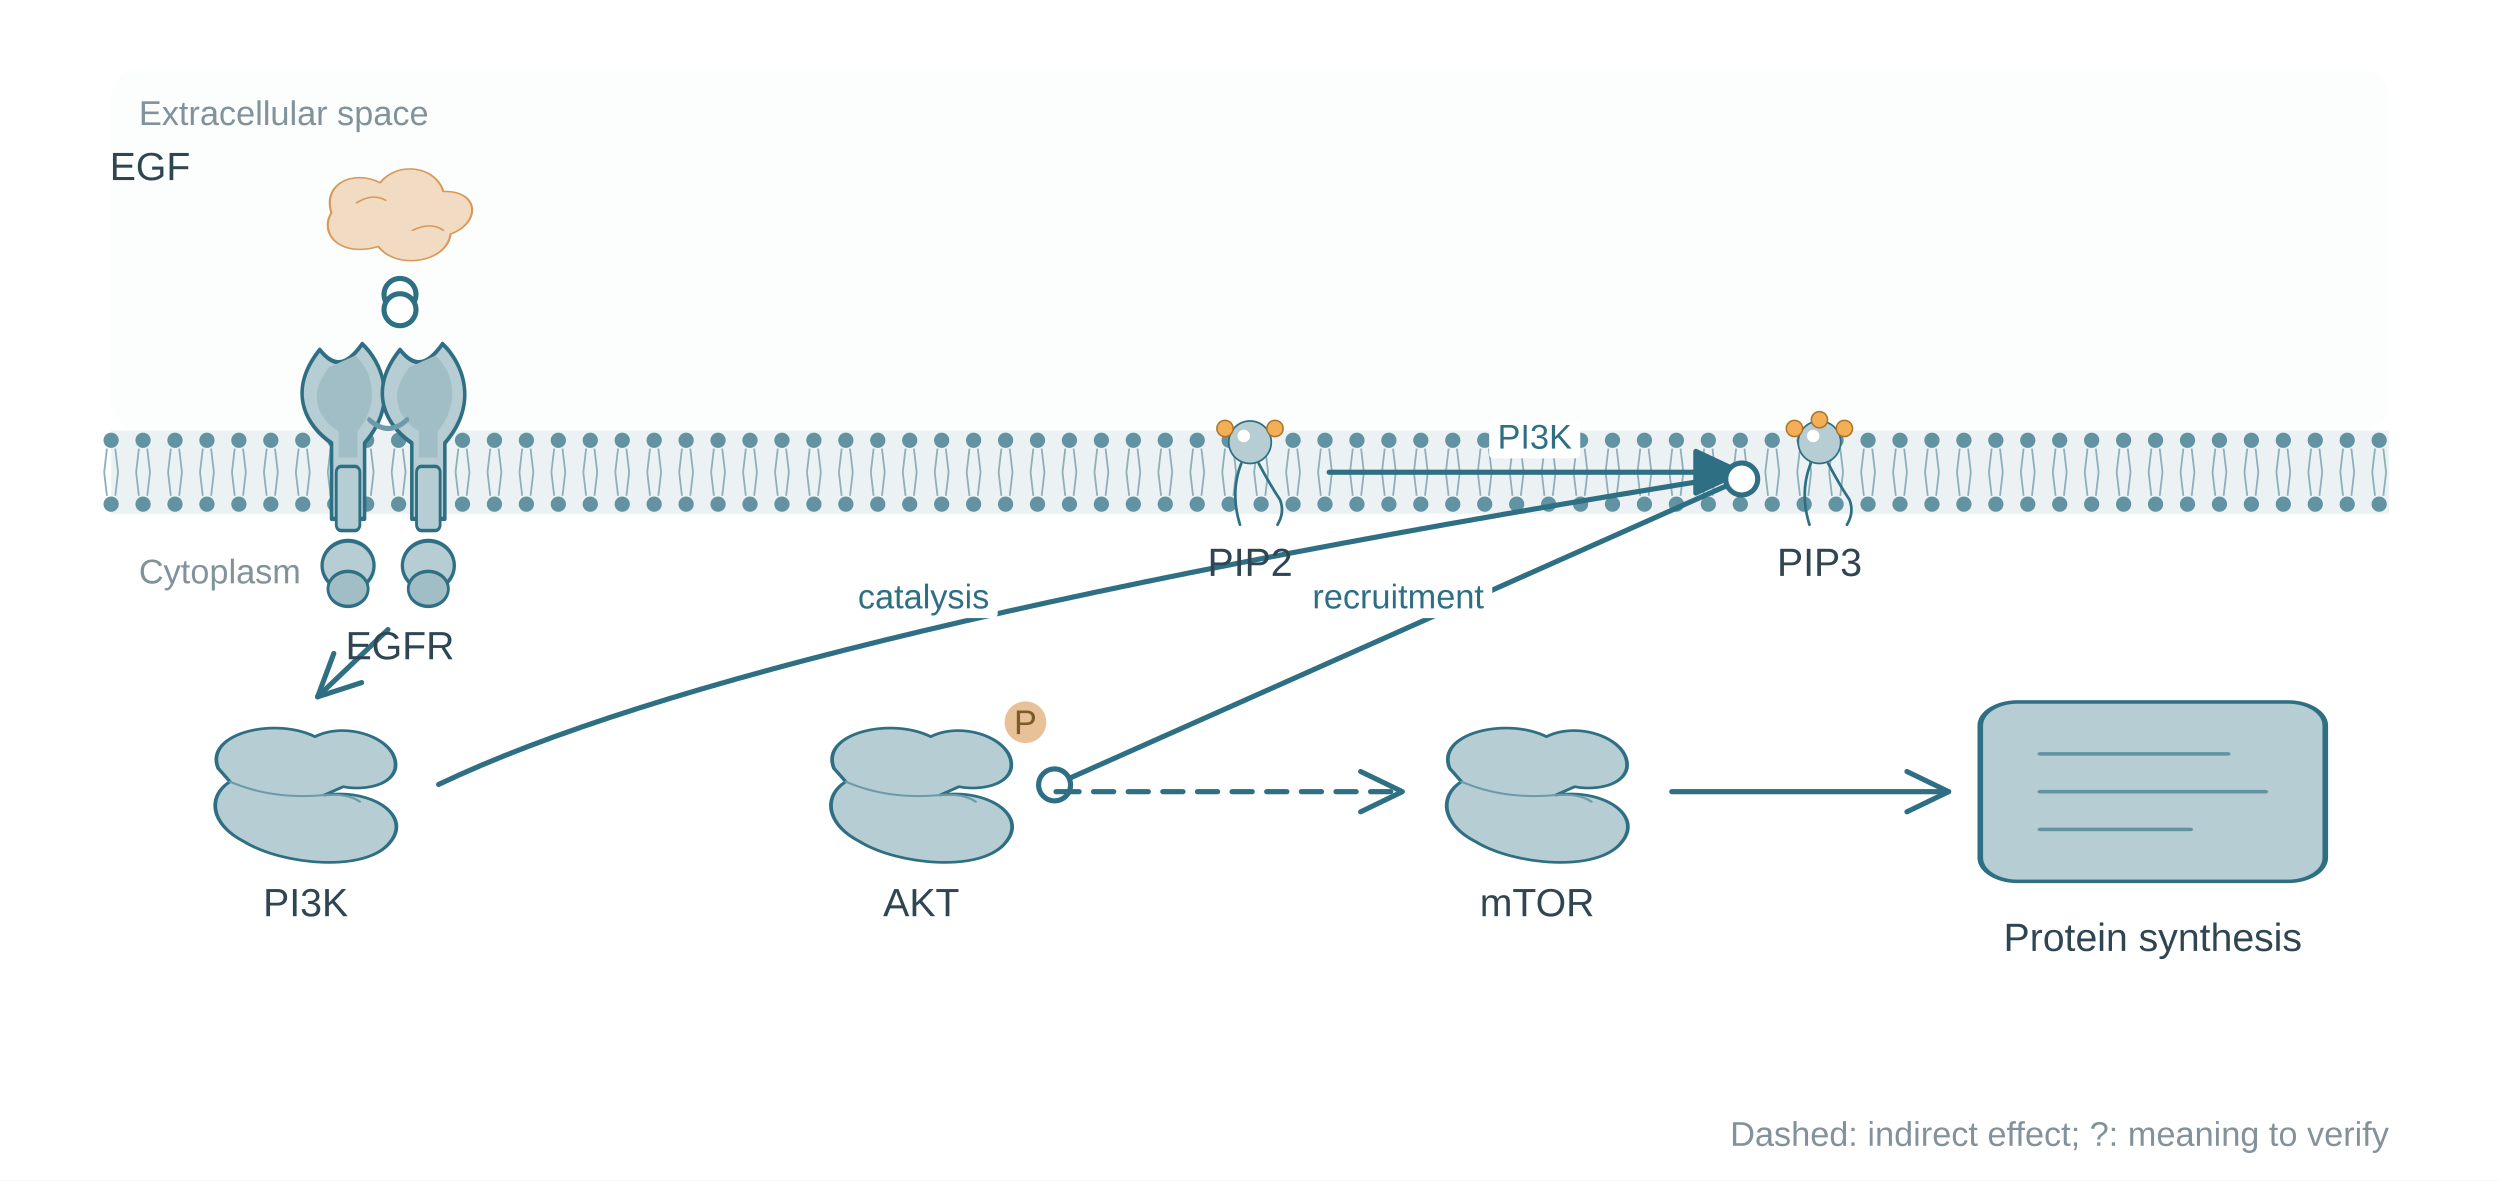
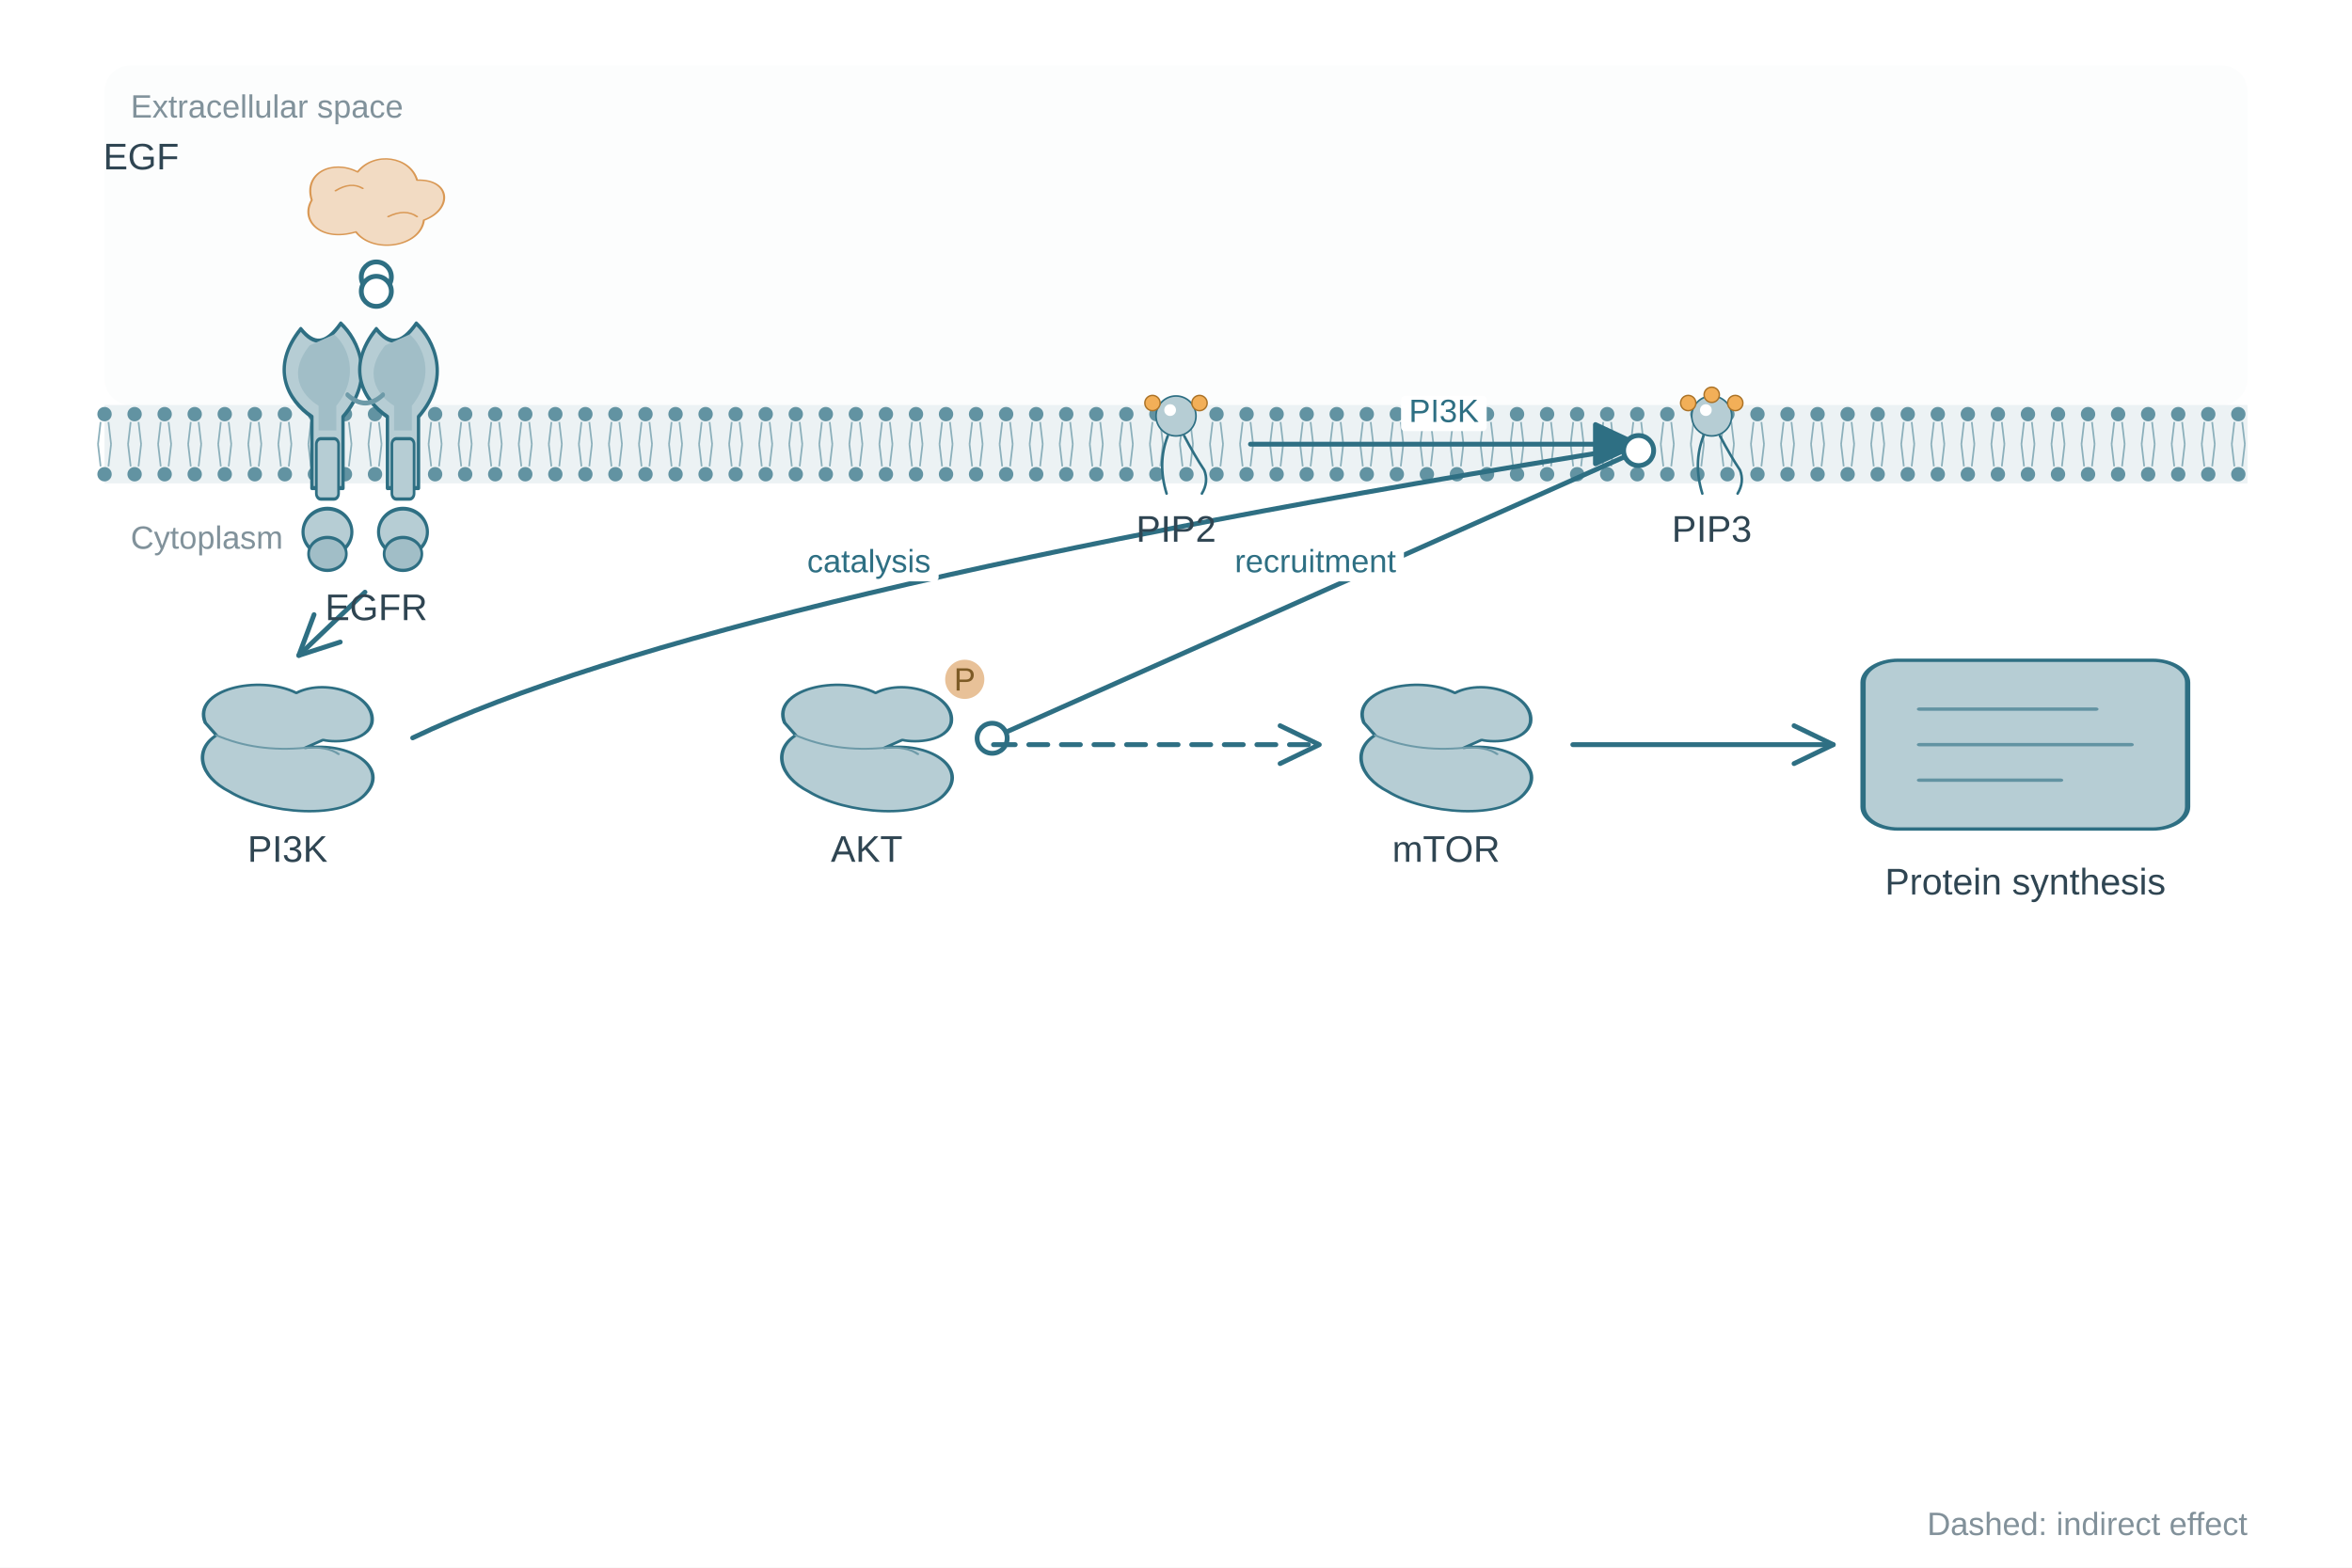
- <svg xmlns="http://www.w3.org/2000/svg" width="180.0mm" height="85.0mm" viewBox="0 0 180.0 85.0" data-version="2" data-revision="1">
-   <rect width="180.0" height="85.0" fill="#FFFFFF" />
+ <svg xmlns="http://www.w3.org/2000/svg" width="180.0mm" height="120.0mm" viewBox="0 0 180.0 120.0" data-version="2" data-revision="1">
+   <rect width="180.0" height="120.0" fill="#FFFFFF" />
  <g id="layer-compartments">
    <rect x="8.0" y="5.0" width="164.0" height="26.0" rx="2" fill="#fcfdfd" />
    <text x="10" y="9" font-size="2.469" font-family="Arial,Microsoft YaHei,sans-serif" fill="#81929B" text-anchor="start" font-weight="400">Extracellular space</text>
    <rect x="8.0" y="31.0" width="164.0" height="6.0" fill="#ecf2f4" />
    <path d="M 7.7 32.3 L 7.5 34.0 M 8.3 32.3 L 8.5 34.0 M 7.7 35.7 L 7.5 34.0 M 8.3 35.7 L 8.5 34.0" fill="none" stroke="#8cb0bb" stroke-width=".13" />
    <circle cx="8.0" cy="31.7" r=".55" fill="#6293a2" />
    <circle cx="8.0" cy="36.3" r=".55" fill="#6293a2" />
    <path d="M 10.0 32.3 L 9.8 34.0 M 10.6 32.3 L 10.8 34.0 M 10.0 35.7 L 9.8 34.0 M 10.6 35.7 L 10.8 34.0" fill="none" stroke="#8cb0bb" stroke-width=".13" />
    <circle cx="10.3" cy="31.7" r=".55" fill="#6293a2" />
    <circle cx="10.3" cy="36.3" r=".55" fill="#6293a2" />
    <path d="M 12.3 32.3 L 12.1 34.0 M 12.9 32.3 L 13.1 34.0 M 12.3 35.7 L 12.1 34.0 M 12.9 35.7 L 13.1 34.0" fill="none" stroke="#8cb0bb" stroke-width=".13" />
    <circle cx="12.6" cy="31.7" r=".55" fill="#6293a2" />
    <circle cx="12.6" cy="36.3" r=".55" fill="#6293a2" />
    <path d="M 14.6 32.3 L 14.4 34.0 M 15.2 32.3 L 15.4 34.0 M 14.6 35.7 L 14.4 34.0 M 15.2 35.7 L 15.4 34.0" fill="none" stroke="#8cb0bb" stroke-width=".13" />
    <circle cx="14.9" cy="31.7" r=".55" fill="#6293a2" />
    <circle cx="14.9" cy="36.3" r=".55" fill="#6293a2" />
    <path d="M 16.9 32.3 L 16.7 34.0 M 17.5 32.3 L 17.7 34.0 M 16.9 35.7 L 16.7 34.0 M 17.5 35.7 L 17.7 34.0" fill="none" stroke="#8cb0bb" stroke-width=".13" />
    <circle cx="17.2" cy="31.7" r=".55" fill="#6293a2" />
    <circle cx="17.2" cy="36.3" r=".55" fill="#6293a2" />
    <path d="M 19.2 32.3 L 19.0 34.0 M 19.8 32.3 L 20.0 34.0 M 19.2 35.7 L 19.0 34.0 M 19.8 35.7 L 20.0 34.0" fill="none" stroke="#8cb0bb" stroke-width=".13" />
    <circle cx="19.5" cy="31.7" r=".55" fill="#6293a2" />
    <circle cx="19.5" cy="36.3" r=".55" fill="#6293a2" />
    <path d="M 21.5 32.3 L 21.3 34.0 M 22.1 32.3 L 22.3 34.0 M 21.5 35.7 L 21.3 34.0 M 22.1 35.7 L 22.3 34.0" fill="none" stroke="#8cb0bb" stroke-width=".13" />
    <circle cx="21.8" cy="31.7" r=".55" fill="#6293a2" />
    <circle cx="21.8" cy="36.3" r=".55" fill="#6293a2" />
    <path d="M 23.8 32.3 L 23.6 34.0 M 24.4 32.3 L 24.6 34.0 M 23.8 35.7 L 23.6 34.0 M 24.4 35.7 L 24.6 34.0" fill="none" stroke="#8cb0bb" stroke-width=".13" />
    <circle cx="24.1" cy="31.7" r=".55" fill="#6293a2" />
    <circle cx="24.1" cy="36.3" r=".55" fill="#6293a2" />
    <path d="M 26.1 32.3 L 25.9 34.0 M 26.7 32.3 L 26.9 34.0 M 26.1 35.7 L 25.9 34.0 M 26.7 35.7 L 26.9 34.0" fill="none" stroke="#8cb0bb" stroke-width=".13" />
    <circle cx="26.4" cy="31.7" r=".55" fill="#6293a2" />
    <circle cx="26.4" cy="36.3" r=".55" fill="#6293a2" />
    <path d="M 28.4 32.3 L 28.2 34.0 M 29.0 32.3 L 29.2 34.0 M 28.4 35.7 L 28.2 34.0 M 29.0 35.7 L 29.2 34.0" fill="none" stroke="#8cb0bb" stroke-width=".13" />
    <circle cx="28.7" cy="31.7" r=".55" fill="#6293a2" />
    <circle cx="28.7" cy="36.3" r=".55" fill="#6293a2" />
    <path d="M 30.7 32.3 L 30.5 34.0 M 31.3 32.3 L 31.5 34.0 M 30.7 35.7 L 30.5 34.0 M 31.3 35.7 L 31.5 34.0" fill="none" stroke="#8cb0bb" stroke-width=".13" />
    <circle cx="31.0" cy="31.7" r=".55" fill="#6293a2" />
    <circle cx="31.0" cy="36.3" r=".55" fill="#6293a2" />
    <path d="M 33.0 32.3 L 32.8 34.0 M 33.6 32.3 L 33.8 34.0 M 33.0 35.7 L 32.8 34.0 M 33.6 35.7 L 33.8 34.0" fill="none" stroke="#8cb0bb" stroke-width=".13" />
    <circle cx="33.3" cy="31.7" r=".55" fill="#6293a2" />
    <circle cx="33.3" cy="36.3" r=".55" fill="#6293a2" />
    <path d="M 35.3 32.3 L 35.1 34.0 M 35.9 32.3 L 36.1 34.0 M 35.3 35.7 L 35.1 34.0 M 35.9 35.7 L 36.1 34.0" fill="none" stroke="#8cb0bb" stroke-width=".13" />
    <circle cx="35.6" cy="31.7" r=".55" fill="#6293a2" />
    <circle cx="35.6" cy="36.3" r=".55" fill="#6293a2" />
    <path d="M 37.6 32.3 L 37.4 34.0 M 38.2 32.3 L 38.4 34.0 M 37.6 35.7 L 37.4 34.0 M 38.2 35.7 L 38.4 34.0" fill="none" stroke="#8cb0bb" stroke-width=".13" />
    <circle cx="37.9" cy="31.7" r=".55" fill="#6293a2" />
    <circle cx="37.9" cy="36.3" r=".55" fill="#6293a2" />
    <path d="M 39.9 32.3 L 39.7 34.0 M 40.5 32.3 L 40.7 34.0 M 39.9 35.7 L 39.7 34.0 M 40.5 35.7 L 40.7 34.0" fill="none" stroke="#8cb0bb" stroke-width=".13" />
    <circle cx="40.2" cy="31.7" r=".55" fill="#6293a2" />
    <circle cx="40.2" cy="36.3" r=".55" fill="#6293a2" />
    <path d="M 42.2 32.3 L 42.0 34.0 M 42.8 32.3 L 43.0 34.0 M 42.2 35.7 L 42.0 34.0 M 42.8 35.7 L 43.0 34.0" fill="none" stroke="#8cb0bb" stroke-width=".13" />
    <circle cx="42.5" cy="31.7" r=".55" fill="#6293a2" />
    <circle cx="42.5" cy="36.3" r=".55" fill="#6293a2" />
    <path d="M 44.5 32.3 L 44.3 34.0 M 45.1 32.3 L 45.3 34.0 M 44.5 35.7 L 44.3 34.0 M 45.1 35.7 L 45.3 34.0" fill="none" stroke="#8cb0bb" stroke-width=".13" />
    <circle cx="44.8" cy="31.7" r=".55" fill="#6293a2" />
    <circle cx="44.8" cy="36.3" r=".55" fill="#6293a2" />
    <path d="M 46.8 32.3 L 46.6 34.0 M 47.4 32.3 L 47.6 34.0 M 46.8 35.7 L 46.6 34.0 M 47.4 35.7 L 47.6 34.0" fill="none" stroke="#8cb0bb" stroke-width=".13" />
    <circle cx="47.1" cy="31.7" r=".55" fill="#6293a2" />
    <circle cx="47.1" cy="36.3" r=".55" fill="#6293a2" />
    <path d="M 49.1 32.3 L 48.9 34.0 M 49.7 32.3 L 49.9 34.0 M 49.1 35.7 L 48.9 34.0 M 49.7 35.7 L 49.9 34.0" fill="none" stroke="#8cb0bb" stroke-width=".13" />
    <circle cx="49.4" cy="31.7" r=".55" fill="#6293a2" />
    <circle cx="49.4" cy="36.3" r=".55" fill="#6293a2" />
    <path d="M 51.4 32.3 L 51.2 34.0 M 52 32.3 L 52.2 34.0 M 51.4 35.7 L 51.2 34.0 M 52 35.7 L 52.2 34.0" fill="none" stroke="#8cb0bb" stroke-width=".13" />
    <circle cx="51.7" cy="31.7" r=".55" fill="#6293a2" />
    <circle cx="51.7" cy="36.3" r=".55" fill="#6293a2" />
    <path d="M 53.7 32.3 L 53.5 34.0 M 54.3 32.3 L 54.5 34.0 M 53.7 35.7 L 53.5 34.0 M 54.3 35.7 L 54.5 34.0" fill="none" stroke="#8cb0bb" stroke-width=".13" />
    <circle cx="54.0" cy="31.7" r=".55" fill="#6293a2" />
    <circle cx="54.0" cy="36.3" r=".55" fill="#6293a2" />
    <path d="M 56.0 32.3 L 55.8 34.0 M 56.6 32.3 L 56.8 34.0 M 56.0 35.7 L 55.8 34.0 M 56.6 35.7 L 56.8 34.0" fill="none" stroke="#8cb0bb" stroke-width=".13" />
    <circle cx="56.3" cy="31.7" r=".55" fill="#6293a2" />
    <circle cx="56.3" cy="36.3" r=".55" fill="#6293a2" />
    <path d="M 58.3 32.3 L 58.1 34.0 M 58.9 32.3 L 59.1 34.0 M 58.3 35.7 L 58.1 34.0 M 58.9 35.7 L 59.1 34.0" fill="none" stroke="#8cb0bb" stroke-width=".13" />
    <circle cx="58.6" cy="31.7" r=".55" fill="#6293a2" />
    <circle cx="58.6" cy="36.3" r=".55" fill="#6293a2" />
    <path d="M 60.6 32.3 L 60.4 34.0 M 61.2 32.3 L 61.4 34.0 M 60.6 35.7 L 60.4 34.0 M 61.2 35.7 L 61.4 34.0" fill="none" stroke="#8cb0bb" stroke-width=".13" />
    <circle cx="60.9" cy="31.7" r=".55" fill="#6293a2" />
    <circle cx="60.9" cy="36.3" r=".55" fill="#6293a2" />
    <path d="M 62.9 32.3 L 62.7 34.0 M 63.5 32.3 L 63.7 34.0 M 62.9 35.7 L 62.7 34.0 M 63.5 35.7 L 63.7 34.0" fill="none" stroke="#8cb0bb" stroke-width=".13" />
    <circle cx="63.2" cy="31.7" r=".55" fill="#6293a2" />
    <circle cx="63.2" cy="36.3" r=".55" fill="#6293a2" />
    <path d="M 65.2 32.3 L 65.0 34.0 M 65.8 32.3 L 66.0 34.0 M 65.2 35.7 L 65.0 34.0 M 65.8 35.7 L 66.0 34.0" fill="none" stroke="#8cb0bb" stroke-width=".13" />
    <circle cx="65.5" cy="31.7" r=".55" fill="#6293a2" />
    <circle cx="65.5" cy="36.3" r=".55" fill="#6293a2" />
    <path d="M 67.5 32.3 L 67.3 34.0 M 68.1 32.3 L 68.3 34.0 M 67.5 35.7 L 67.3 34.0 M 68.1 35.7 L 68.3 34.0" fill="none" stroke="#8cb0bb" stroke-width=".13" />
    <circle cx="67.8" cy="31.7" r=".55" fill="#6293a2" />
    <circle cx="67.8" cy="36.3" r=".55" fill="#6293a2" />
    <path d="M 69.8 32.3 L 69.6 34.0 M 70.4 32.3 L 70.6 34.0 M 69.8 35.7 L 69.6 34.0 M 70.4 35.7 L 70.6 34.0" fill="none" stroke="#8cb0bb" stroke-width=".13" />
    <circle cx="70.1" cy="31.7" r=".55" fill="#6293a2" />
    <circle cx="70.1" cy="36.3" r=".55" fill="#6293a2" />
    <path d="M 72.1 32.3 L 71.9 34.0 M 72.7 32.3 L 72.9 34.0 M 72.1 35.7 L 71.9 34.0 M 72.7 35.7 L 72.9 34.0" fill="none" stroke="#8cb0bb" stroke-width=".13" />
    <circle cx="72.4" cy="31.7" r=".55" fill="#6293a2" />
    <circle cx="72.4" cy="36.3" r=".55" fill="#6293a2" />
    <path d="M 74.4 32.3 L 74.2 34.0 M 75 32.3 L 75.2 34.0 M 74.4 35.7 L 74.2 34.0 M 75 35.7 L 75.2 34.0" fill="none" stroke="#8cb0bb" stroke-width=".13" />
    <circle cx="74.7" cy="31.7" r=".55" fill="#6293a2" />
    <circle cx="74.7" cy="36.3" r=".55" fill="#6293a2" />
    <path d="M 76.7 32.3 L 76.5 34.0 M 77.3 32.3 L 77.5 34.0 M 76.7 35.7 L 76.5 34.0 M 77.3 35.7 L 77.5 34.0" fill="none" stroke="#8cb0bb" stroke-width=".13" />
    <circle cx="77.0" cy="31.7" r=".55" fill="#6293a2" />
    <circle cx="77.0" cy="36.3" r=".55" fill="#6293a2" />
    <path d="M 79.0 32.3 L 78.8 34.0 M 79.6 32.3 L 79.8 34.0 M 79.0 35.7 L 78.8 34.0 M 79.6 35.7 L 79.8 34.0" fill="none" stroke="#8cb0bb" stroke-width=".13" />
    <circle cx="79.3" cy="31.7" r=".55" fill="#6293a2" />
    <circle cx="79.3" cy="36.3" r=".55" fill="#6293a2" />
    <path d="M 81.3 32.3 L 81.1 34.0 M 81.9 32.3 L 82.1 34.0 M 81.3 35.7 L 81.1 34.0 M 81.9 35.7 L 82.1 34.0" fill="none" stroke="#8cb0bb" stroke-width=".13" />
    <circle cx="81.6" cy="31.7" r=".55" fill="#6293a2" />
    <circle cx="81.6" cy="36.3" r=".55" fill="#6293a2" />
    <path d="M 83.6 32.3 L 83.4 34.0 M 84.2 32.3 L 84.4 34.0 M 83.6 35.7 L 83.4 34.0 M 84.2 35.7 L 84.4 34.0" fill="none" stroke="#8cb0bb" stroke-width=".13" />
    <circle cx="83.9" cy="31.7" r=".55" fill="#6293a2" />
    <circle cx="83.9" cy="36.3" r=".55" fill="#6293a2" />
    <path d="M 85.9 32.3 L 85.7 34.0 M 86.5 32.3 L 86.7 34.0 M 85.9 35.7 L 85.7 34.0 M 86.5 35.7 L 86.7 34.0" fill="none" stroke="#8cb0bb" stroke-width=".13" />
    <circle cx="86.2" cy="31.7" r=".55" fill="#6293a2" />
    <circle cx="86.2" cy="36.3" r=".55" fill="#6293a2" />
    <path d="M 88.2 32.3 L 88.0 34.0 M 88.8 32.3 L 89.0 34.0 M 88.2 35.7 L 88.0 34.0 M 88.8 35.7 L 89.0 34.0" fill="none" stroke="#8cb0bb" stroke-width=".13" />
    <circle cx="88.5" cy="31.7" r=".55" fill="#6293a2" />
    <circle cx="88.5" cy="36.3" r=".55" fill="#6293a2" />
    <path d="M 90.5 32.3 L 90.3 34.0 M 91.1 32.3 L 91.3 34.0 M 90.5 35.7 L 90.3 34.0 M 91.1 35.7 L 91.3 34.0" fill="none" stroke="#8cb0bb" stroke-width=".13" />
    <circle cx="90.8" cy="31.7" r=".55" fill="#6293a2" />
    <circle cx="90.8" cy="36.3" r=".55" fill="#6293a2" />
    <path d="M 92.8 32.3 L 92.6 34.0 M 93.4 32.3 L 93.6 34.0 M 92.8 35.7 L 92.6 34.0 M 93.4 35.7 L 93.6 34.0" fill="none" stroke="#8cb0bb" stroke-width=".13" />
    <circle cx="93.1" cy="31.7" r=".55" fill="#6293a2" />
    <circle cx="93.1" cy="36.3" r=".55" fill="#6293a2" />
    <path d="M 95.1 32.3 L 94.9 34.0 M 95.7 32.3 L 95.9 34.0 M 95.1 35.7 L 94.9 34.0 M 95.7 35.7 L 95.9 34.0" fill="none" stroke="#8cb0bb" stroke-width=".13" />
    <circle cx="95.4" cy="31.7" r=".55" fill="#6293a2" />
    <circle cx="95.4" cy="36.3" r=".55" fill="#6293a2" />
    <path d="M 97.4 32.3 L 97.2 34.0 M 98 32.3 L 98.2 34.0 M 97.4 35.7 L 97.2 34.0 M 98 35.7 L 98.2 34.0" fill="none" stroke="#8cb0bb" stroke-width=".13" />
    <circle cx="97.7" cy="31.7" r=".55" fill="#6293a2" />
    <circle cx="97.7" cy="36.3" r=".55" fill="#6293a2" />
    <path d="M 99.7 32.3 L 99.5 34.0 M 100.3 32.3 L 100.5 34.0 M 99.7 35.7 L 99.5 34.0 M 100.3 35.7 L 100.5 34.0" fill="none" stroke="#8cb0bb" stroke-width=".13" />
    <circle cx="100.0" cy="31.7" r=".55" fill="#6293a2" />
    <circle cx="100.0" cy="36.3" r=".55" fill="#6293a2" />
    <path d="M 102.0 32.3 L 101.8 34.0 M 102.6 32.3 L 102.8 34.0 M 102.0 35.7 L 101.8 34.0 M 102.6 35.7 L 102.8 34.0" fill="none" stroke="#8cb0bb" stroke-width=".13" />
    <circle cx="102.3" cy="31.7" r=".55" fill="#6293a2" />
    <circle cx="102.3" cy="36.3" r=".55" fill="#6293a2" />
    <path d="M 104.3 32.3 L 104.1 34.0 M 104.9 32.3 L 105.1 34.0 M 104.3 35.7 L 104.1 34.0 M 104.9 35.7 L 105.1 34.0" fill="none" stroke="#8cb0bb" stroke-width=".13" />
    <circle cx="104.6" cy="31.7" r=".55" fill="#6293a2" />
    <circle cx="104.6" cy="36.3" r=".55" fill="#6293a2" />
    <path d="M 106.6 32.3 L 106.4 34.0 M 107.2 32.3 L 107.4 34.0 M 106.6 35.7 L 106.4 34.0 M 107.2 35.7 L 107.4 34.0" fill="none" stroke="#8cb0bb" stroke-width=".13" />
    <circle cx="106.9" cy="31.7" r=".55" fill="#6293a2" />
    <circle cx="106.9" cy="36.3" r=".55" fill="#6293a2" />
    <path d="M 108.9 32.3 L 108.7 34.0 M 109.5 32.3 L 109.7 34.0 M 108.9 35.7 L 108.7 34.0 M 109.5 35.7 L 109.7 34.0" fill="none" stroke="#8cb0bb" stroke-width=".13" />
    <circle cx="109.2" cy="31.7" r=".55" fill="#6293a2" />
    <circle cx="109.2" cy="36.3" r=".55" fill="#6293a2" />
    <path d="M 111.2 32.3 L 111 34.0 M 111.8 32.3 L 112 34.0 M 111.2 35.7 L 111 34.0 M 111.8 35.7 L 112 34.0" fill="none" stroke="#8cb0bb" stroke-width=".13" />
    <circle cx="111.5" cy="31.7" r=".55" fill="#6293a2" />
    <circle cx="111.5" cy="36.3" r=".55" fill="#6293a2" />
    <path d="M 113.5 32.3 L 113.3 34.0 M 114.1 32.3 L 114.3 34.0 M 113.5 35.7 L 113.3 34.0 M 114.1 35.7 L 114.3 34.0" fill="none" stroke="#8cb0bb" stroke-width=".13" />
    <circle cx="113.8" cy="31.7" r=".55" fill="#6293a2" />
    <circle cx="113.8" cy="36.3" r=".55" fill="#6293a2" />
    <path d="M 115.8 32.3 L 115.6 34.0 M 116.4 32.3 L 116.6 34.0 M 115.8 35.7 L 115.6 34.0 M 116.4 35.7 L 116.6 34.0" fill="none" stroke="#8cb0bb" stroke-width=".13" />
    <circle cx="116.1" cy="31.7" r=".55" fill="#6293a2" />
    <circle cx="116.1" cy="36.3" r=".55" fill="#6293a2" />
    <path d="M 118.1 32.3 L 117.9 34.0 M 118.7 32.3 L 118.9 34.0 M 118.1 35.7 L 117.9 34.0 M 118.7 35.7 L 118.9 34.0" fill="none" stroke="#8cb0bb" stroke-width=".13" />
    <circle cx="118.4" cy="31.7" r=".55" fill="#6293a2" />
    <circle cx="118.4" cy="36.3" r=".55" fill="#6293a2" />
    <path d="M 120.4 32.3 L 120.2 34.0 M 121 32.3 L 121.2 34.0 M 120.4 35.7 L 120.2 34.0 M 121 35.7 L 121.2 34.0" fill="none" stroke="#8cb0bb" stroke-width=".13" />
    <circle cx="120.7" cy="31.7" r=".55" fill="#6293a2" />
    <circle cx="120.7" cy="36.3" r=".55" fill="#6293a2" />
    <path d="M 122.7 32.3 L 122.5 34.0 M 123.3 32.3 L 123.5 34.0 M 122.7 35.7 L 122.5 34.0 M 123.3 35.7 L 123.5 34.0" fill="none" stroke="#8cb0bb" stroke-width=".13" />
    <circle cx="123" cy="31.7" r=".55" fill="#6293a2" />
    <circle cx="123" cy="36.3" r=".55" fill="#6293a2" />
    <path d="M 125.0 32.3 L 124.8 34.0 M 125.6 32.3 L 125.8 34.0 M 125.0 35.7 L 124.8 34.0 M 125.6 35.7 L 125.8 34.0" fill="none" stroke="#8cb0bb" stroke-width=".13" />
    <circle cx="125.3" cy="31.7" r=".55" fill="#6293a2" />
    <circle cx="125.3" cy="36.3" r=".55" fill="#6293a2" />
    <path d="M 127.3 32.3 L 127.1 34.0 M 127.9 32.3 L 128.1 34.0 M 127.3 35.7 L 127.1 34.0 M 127.9 35.7 L 128.1 34.0" fill="none" stroke="#8cb0bb" stroke-width=".13" />
    <circle cx="127.6" cy="31.7" r=".55" fill="#6293a2" />
    <circle cx="127.6" cy="36.3" r=".55" fill="#6293a2" />
    <path d="M 129.6 32.3 L 129.4 34.0 M 130.2 32.3 L 130.4 34.0 M 129.6 35.7 L 129.4 34.0 M 130.2 35.7 L 130.4 34.0" fill="none" stroke="#8cb0bb" stroke-width=".13" />
    <circle cx="129.9" cy="31.7" r=".55" fill="#6293a2" />
    <circle cx="129.9" cy="36.3" r=".55" fill="#6293a2" />
    <path d="M 131.9 32.3 L 131.7 34.0 M 132.5 32.3 L 132.7 34.0 M 131.9 35.7 L 131.7 34.0 M 132.5 35.7 L 132.7 34.0" fill="none" stroke="#8cb0bb" stroke-width=".13" />
    <circle cx="132.2" cy="31.7" r=".55" fill="#6293a2" />
    <circle cx="132.2" cy="36.3" r=".55" fill="#6293a2" />
    <path d="M 134.2 32.3 L 134.0 34.0 M 134.8 32.3 L 135.0 34.0 M 134.2 35.7 L 134.0 34.0 M 134.8 35.7 L 135.0 34.0" fill="none" stroke="#8cb0bb" stroke-width=".13" />
    <circle cx="134.5" cy="31.7" r=".55" fill="#6293a2" />
    <circle cx="134.5" cy="36.3" r=".55" fill="#6293a2" />
    <path d="M 136.5 32.3 L 136.3 34.0 M 137.1 32.3 L 137.3 34.0 M 136.5 35.7 L 136.3 34.0 M 137.1 35.7 L 137.3 34.0" fill="none" stroke="#8cb0bb" stroke-width=".13" />
    <circle cx="136.8" cy="31.7" r=".55" fill="#6293a2" />
    <circle cx="136.8" cy="36.3" r=".55" fill="#6293a2" />
    <path d="M 138.8 32.3 L 138.6 34.0 M 139.4 32.3 L 139.6 34.0 M 138.8 35.7 L 138.6 34.0 M 139.4 35.7 L 139.6 34.0" fill="none" stroke="#8cb0bb" stroke-width=".13" />
    <circle cx="139.1" cy="31.7" r=".55" fill="#6293a2" />
    <circle cx="139.1" cy="36.3" r=".55" fill="#6293a2" />
    <path d="M 141.1 32.3 L 140.9 34.0 M 141.7 32.3 L 141.9 34.0 M 141.1 35.7 L 140.9 34.0 M 141.7 35.7 L 141.9 34.0" fill="none" stroke="#8cb0bb" stroke-width=".13" />
    <circle cx="141.4" cy="31.7" r=".55" fill="#6293a2" />
    <circle cx="141.4" cy="36.3" r=".55" fill="#6293a2" />
    <path d="M 143.4 32.3 L 143.2 34.0 M 144.0 32.3 L 144.2 34.0 M 143.4 35.7 L 143.2 34.0 M 144.0 35.7 L 144.2 34.0" fill="none" stroke="#8cb0bb" stroke-width=".13" />
    <circle cx="143.7" cy="31.7" r=".55" fill="#6293a2" />
    <circle cx="143.7" cy="36.3" r=".55" fill="#6293a2" />
    <path d="M 145.7 32.3 L 145.5 34.0 M 146.3 32.3 L 146.5 34.0 M 145.7 35.7 L 145.5 34.0 M 146.3 35.7 L 146.5 34.0" fill="none" stroke="#8cb0bb" stroke-width=".13" />
    <circle cx="146.0" cy="31.7" r=".55" fill="#6293a2" />
    <circle cx="146.0" cy="36.3" r=".55" fill="#6293a2" />
    <path d="M 148 32.3 L 147.8 34.0 M 148.6 32.3 L 148.8 34.0 M 148 35.7 L 147.8 34.0 M 148.6 35.7 L 148.8 34.0" fill="none" stroke="#8cb0bb" stroke-width=".13" />
    <circle cx="148.3" cy="31.7" r=".55" fill="#6293a2" />
    <circle cx="148.3" cy="36.3" r=".55" fill="#6293a2" />
    <path d="M 150.3 32.3 L 150.1 34.0 M 150.9 32.3 L 151.1 34.0 M 150.3 35.7 L 150.1 34.0 M 150.9 35.7 L 151.1 34.0" fill="none" stroke="#8cb0bb" stroke-width=".13" />
    <circle cx="150.6" cy="31.7" r=".55" fill="#6293a2" />
    <circle cx="150.6" cy="36.3" r=".55" fill="#6293a2" />
    <path d="M 152.6 32.3 L 152.4 34.0 M 153.2 32.3 L 153.4 34.0 M 152.6 35.7 L 152.4 34.0 M 153.2 35.7 L 153.4 34.0" fill="none" stroke="#8cb0bb" stroke-width=".13" />
    <circle cx="152.9" cy="31.7" r=".55" fill="#6293a2" />
    <circle cx="152.9" cy="36.3" r=".55" fill="#6293a2" />
    <path d="M 154.9 32.3 L 154.7 34.0 M 155.5 32.3 L 155.7 34.0 M 154.9 35.7 L 154.7 34.0 M 155.5 35.7 L 155.7 34.0" fill="none" stroke="#8cb0bb" stroke-width=".13" />
    <circle cx="155.2" cy="31.7" r=".55" fill="#6293a2" />
    <circle cx="155.2" cy="36.3" r=".55" fill="#6293a2" />
    <path d="M 157.2 32.3 L 157.0 34.0 M 157.8 32.3 L 158.0 34.0 M 157.2 35.7 L 157.0 34.0 M 157.8 35.7 L 158.0 34.0" fill="none" stroke="#8cb0bb" stroke-width=".13" />
    <circle cx="157.5" cy="31.7" r=".55" fill="#6293a2" />
    <circle cx="157.5" cy="36.3" r=".55" fill="#6293a2" />
    <path d="M 159.5 32.3 L 159.3 34.0 M 160.1 32.3 L 160.3 34.0 M 159.5 35.7 L 159.3 34.0 M 160.1 35.7 L 160.3 34.0" fill="none" stroke="#8cb0bb" stroke-width=".13" />
    <circle cx="159.8" cy="31.7" r=".55" fill="#6293a2" />
    <circle cx="159.8" cy="36.3" r=".55" fill="#6293a2" />
    <path d="M 161.8 32.3 L 161.6 34.0 M 162.4 32.3 L 162.6 34.0 M 161.8 35.7 L 161.6 34.0 M 162.4 35.7 L 162.6 34.0" fill="none" stroke="#8cb0bb" stroke-width=".13" />
    <circle cx="162.1" cy="31.7" r=".55" fill="#6293a2" />
    <circle cx="162.1" cy="36.3" r=".55" fill="#6293a2" />
    <path d="M 164.1 32.3 L 163.9 34.0 M 164.7 32.3 L 164.9 34.0 M 164.1 35.7 L 163.9 34.0 M 164.7 35.7 L 164.9 34.0" fill="none" stroke="#8cb0bb" stroke-width=".13" />
    <circle cx="164.4" cy="31.7" r=".55" fill="#6293a2" />
    <circle cx="164.4" cy="36.3" r=".55" fill="#6293a2" />
    <path d="M 166.4 32.3 L 166.2 34.0 M 167.0 32.3 L 167.2 34.0 M 166.4 35.7 L 166.2 34.0 M 167.0 35.7 L 167.2 34.0" fill="none" stroke="#8cb0bb" stroke-width=".13" />
    <circle cx="166.7" cy="31.7" r=".55" fill="#6293a2" />
    <circle cx="166.7" cy="36.3" r=".55" fill="#6293a2" />
    <path d="M 168.7 32.3 L 168.5 34.0 M 169.3 32.3 L 169.5 34.0 M 168.7 35.7 L 168.5 34.0 M 169.3 35.7 L 169.5 34.0" fill="none" stroke="#8cb0bb" stroke-width=".13" />
    <circle cx="169.0" cy="31.7" r=".55" fill="#6293a2" />
    <circle cx="169.0" cy="36.3" r=".55" fill="#6293a2" />
    <path d="M 171 32.3 L 170.8 34.0 M 171.6 32.3 L 171.8 34.0 M 171 35.7 L 170.8 34.0 M 171.6 35.7 L 171.8 34.0" fill="none" stroke="#8cb0bb" stroke-width=".13" />
    <circle cx="171.3" cy="31.7" r=".55" fill="#6293a2" />
    <circle cx="171.3" cy="36.3" r=".55" fill="#6293a2" />
-     <rect x="8.0" y="38.0" width="164.0" height="38.0" rx="2" fill="#FFFFFF" />
+     <rect x="8.0" y="38.0" width="164.0" height="73.0" rx="2" fill="#FFFFFF" />
    <text x="10" y="42" font-size="2.469" font-family="Arial,Microsoft YaHei,sans-serif" fill="#81929B" text-anchor="start" font-weight="400">Cytoplasm</text>
  </g>
  <g id="layer-context" />
  <g id="layer-relations">
    <g data-relation-id="e1" data-relation-type="binds" id="rel-e1">
      <path fill="none" stroke="#2E6F83" stroke-width="0.37" stroke-linecap="round" stroke-linejoin="round" d="M 28.8 21.2 Q 28.8 21.75 28.8 22.3" data-line-body="true" data-indirect="false" />
      <circle fill="#FFFFFF" stroke="#2E6F83" stroke-width="0.37" stroke-linecap="round" stroke-linejoin="round" data-endpoint="paired-circles" cx="28.8" cy="21.2" r="1.15" />
      <circle fill="#FFFFFF" stroke="#2E6F83" stroke-width="0.37" stroke-linecap="round" stroke-linejoin="round" data-endpoint="paired-circles" cx="28.8" cy="22.3" r="1.15" />
    </g>
    <g data-relation-id="e2" data-relation-type="activates" id="rel-e2">
      <path fill="none" stroke="#2E6F83" stroke-width="0.37" stroke-linecap="round" stroke-linejoin="round" d="M 27.933 45.329 Q 25.4 47.75 22.867 50.171" data-line-body="true" data-indirect="false" />
      <path fill="none" stroke="#2E6F83" stroke-width="0.37" stroke-linecap="round" stroke-linejoin="round" data-endpoint="open-arrow" d="M 24.034 47.05 L 22.867 50.171 L 26.038 49.146" />
    </g>
    <g data-relation-id="e3" data-relation-type="converts" id="rel-e3">
      <path fill="none" stroke="#2E6F83" stroke-width="0.37" stroke-linecap="round" stroke-linejoin="round" d="M 95.7 34.0 Q 110.5 34.0 125.3 34.0" data-line-body="true" data-indirect="false" />
      <path fill="#2E6F83" stroke="#2E6F83" stroke-width="0.37" stroke-linecap="round" stroke-linejoin="round" data-endpoint="filled-arrow" d="M 122.1 35.5 L 125.3 34.0 L 122.1 32.5 Z" />
      <rect x="107.223" y="30.3" width="6.554" height="2.7" rx=".3" fill="#FFFFFF" />
      <text x="110.5" y="32.3" font-size="2.469" font-family="Arial,Microsoft YaHei,sans-serif" fill="#2E6F83" text-anchor="middle" font-weight="400">PI3K</text>
    </g>
    <g data-relation-id="e4" data-relation-type="associates" id="rel-e4">
      <path fill="none" stroke="#2E6F83" stroke-width="0.37" stroke-linecap="round" stroke-linejoin="round" d="M 31.582 56.481 Q 54.5 45.5 125.315 34.189" data-line-body="true" data-indirect="false" />
      <rect x="61.166" y="41.8" width="10.668" height="2.7" rx=".3" fill="#FFFFFF" />
      <text x="66.5" y="43.8" font-size="2.469" font-family="Arial,Microsoft YaHei,sans-serif" fill="#2E6F83" text-anchor="middle" font-weight="400">catalysis</text>
    </g>
    <g data-relation-id="e5" data-relation-type="binds" id="rel-e5">
      <path fill="none" stroke="#2E6F83" stroke-width="0.37" stroke-linecap="round" stroke-linejoin="round" d="M 125.404 34.488 Q 100.667 45.5 75.93 56.512" data-line-body="true" data-indirect="false" />
      <circle fill="#FFFFFF" stroke="#2E6F83" stroke-width="0.37" stroke-linecap="round" stroke-linejoin="round" data-endpoint="paired-circles" cx="125.404" cy="34.488" r="1.15" />
      <circle fill="#FFFFFF" stroke="#2E6F83" stroke-width="0.37" stroke-linecap="round" stroke-linejoin="round" data-endpoint="paired-circles" cx="75.93" cy="56.512" r="1.15" />
      <rect x="93.892" y="41.8" width="13.55" height="2.7" rx=".3" fill="#FFFFFF" />
      <text x="100.667" y="43.8" font-size="2.469" font-family="Arial,Microsoft YaHei,sans-serif" fill="#2E6F83" text-anchor="middle" font-weight="400">recruitment</text>
    </g>
    <g data-relation-id="e6" data-relation-type="activates" id="rel-e6">
      <path fill="none" stroke="#2E6F83" stroke-width="0.37" stroke-linecap="round" stroke-linejoin="round" d="M 76.033 57.0 L 76.241 57 M 76.241 57 L 76.449 57 M 76.449 57 L 76.657 57.0 M 76.657 57.0 L 76.864 57 M 76.864 57 L 77.072 57 M 77.072 57 L 77.28 57 M 77.28 57 L 77.488 57.0 M 77.488 57.0 L 77.696 57.0 M 78.734 57.0 L 78.942 57.0 M 78.942 57.0 L 79.15 57.0 M 79.15 57.0 L 79.358 57 M 79.358 57 L 79.566 57.0 M 79.566 57.0 L 79.773 57.0 M 79.773 57.0 L 79.981 57 M 79.981 57 L 80.189 57 M 81.228 57 L 81.436 57 M 81.436 57 L 81.643 57 M 81.643 57 L 81.851 57 M 81.851 57 L 82.059 57 M 82.059 57 L 82.267 57.0 M 82.267 57.0 L 82.474 57 M 82.474 57 L 82.682 57 M 83.721 57.0 L 83.929 57.0 M 83.929 57.0 L 84.137 57 M 84.137 57 L 84.344 57 M 84.344 57 L 84.552 57.0 M 84.552 57.0 L 84.76 57.0 M 84.76 57.0 L 84.968 57 M 84.968 57 L 85.176 57 M 86.214 57.0 L 86.422 57 M 86.422 57 L 86.63 57.0 M 86.63 57.0 L 86.838 57.0 M 86.838 57.0 L 87.046 57.0 M 87.046 57.0 L 87.253 57 M 87.253 57 L 87.461 57.0 M 87.461 57.0 L 87.669 57.0 M 88.708 57.0 L 88.916 57.0 M 88.916 57.0 L 89.123 57 M 89.123 57 L 89.331 57.0 M 89.331 57.0 L 89.539 57.0 M 89.539 57.0 L 89.747 57.0 M 89.747 57.0 L 89.954 57.0 M 89.954 57.0 L 90.162 57.0 M 91.201 57.0 L 91.409 57.0 M 91.409 57.0 L 91.617 57.0 M 91.617 57.0 L 91.824 57.0 M 91.824 57.0 L 92.032 57.0 M 92.032 57.0 L 92.24 57.0 M 92.24 57.0 L 92.448 57.0 M 92.448 57.0 L 92.656 57.0 M 93.694 57.0 L 93.902 57.0 M 93.902 57.0 L 94.11 57.0 M 94.11 57.0 L 94.318 57.0 M 94.318 57.0 L 94.526 57.0 M 94.526 57.0 L 94.733 57.0 M 94.733 57.0 L 94.941 57 M 94.941 57 L 95.149 57.0 M 96.188 57.0 L 96.396 57.0 M 96.396 57.0 L 96.603 57.0 M 96.603 57.0 L 96.811 57.0 M 96.811 57.0 L 97.019 57.0 M 97.019 57.0 L 97.227 57.0 M 97.227 57.0 L 97.434 57.0 M 97.434 57.0 L 97.642 57 M 98.681 57.0 L 98.889 57.0 M 98.889 57.0 L 99.097 57.0 M 99.097 57.0 L 99.304 57.0 M 99.304 57.0 L 99.512 57.0 M 99.512 57.0 L 99.72 57.0 M 99.72 57.0 L 99.928 57 M 99.928 57 L 100.136 57" data-line-body="true" data-indirect="true" />
      <path fill="none" stroke="#2E6F83" stroke-width="0.37" stroke-linecap="round" stroke-linejoin="round" data-endpoint="open-arrow" d="M 97.967 58.45 L 100.967 57.0 L 97.967 55.55" />
    </g>
    <g data-relation-id="e7" data-relation-type="activates" id="rel-e7">
      <path fill="none" stroke="#2E6F83" stroke-width="0.37" stroke-linecap="round" stroke-linejoin="round" d="M 120.367 57.0 Q 130.333 57.0 140.3 57.0" data-line-body="true" data-indirect="false" />
      <path fill="none" stroke="#2E6F83" stroke-width="0.37" stroke-linecap="round" stroke-linejoin="round" data-endpoint="open-arrow" d="M 137.3 58.45 L 140.3 57.0 L 137.3 55.55" />
    </g>
  </g>
  <g id="layer-objects">
    <g data-object-id="egf" data-type="ligand" id="obj-egf">
      <g data-glyph="egf" transform="rotate(0.0 28.8 15.5)">
        <g transform="translate(22.3 11.0) scale(0.13 0.09)">
          <path d="M 12 48 C 7 25 24 13 39 24 C 49 6 70 11 74 31 C 94 30 95 56 78 65 C 76 88 48 94 38 75 C 17 84 5 65 12 48 Z" fill="#f2dbc3" stroke="#D99854" stroke-width="1.200" stroke-linecap="round" stroke-linejoin="round" />
          <path d="M 26 40 Q 35 32 42 38 M 57 62 Q 67 55 74 62" fill="none" stroke="#D99854" stroke-width="1.200" stroke-linecap="round" stroke-linejoin="round" />
        </g>
      </g>
      <text x="10.8" y="12.963" font-size="2.822" font-family="Arial,Microsoft YaHei,sans-serif" fill="#2F4552" text-anchor="middle" font-weight="400" data-label-for="egf">EGF</text>
    </g>
    <g data-object-id="egfr" data-type="receptor_dimer" id="obj-egfr">
      <g data-glyph="egfr" transform="rotate(0.0 28.8 34.0)">
        <g transform="translate(20.3 23.5) scale(0.17 0.21)">
          <path d="M 16 8 C 2 22 10 34 21 40 L 21 66 L 35 66 L 35 40 C 50 26 42 12 34 6 C 27 14 22 14 16 8 Z" fill="#b6cdd4" stroke="#2E6F83" stroke-width="1.500" stroke-linecap="round" stroke-linejoin="round" />
          <path d="M 20 14 C 10 24 16 32 24 36 L 24 45 L 32 45 L 32 36 C 43 25 37 14 31 10 Z" fill="#a1bec7" stroke="none" stroke-width="0.000" stroke-linecap="round" stroke-linejoin="round" />
          <rect x="23.00" y="48.00" width="10.00" height="22.00" rx="2.00" fill="#b6cdd4" stroke="#2E6F83" stroke-width="1.200" />
          <ellipse cx="28.00" cy="82.00" rx="11.00" ry="8.50" fill="#b6cdd4" stroke="#2E6F83" stroke-width="1.400" />
          <ellipse cx="28.00" cy="90.00" rx="8.50" ry="6.00" fill="#a1bec7" stroke="#2E6F83" stroke-width="1.200" />
          <path d="M 50 8 C 36 22 44 34 55 40 L 55 66 L 69 66 L 69 40 C 84 26 76 12 68 6 C 61 14 56 14 50 8 Z" fill="#b6cdd4" stroke="#2E6F83" stroke-width="1.500" stroke-linecap="round" stroke-linejoin="round" />
          <path d="M 54 14 C 44 24 50 32 58 36 L 58 45 L 66 45 L 66 36 C 77 25 71 14 65 10 Z" fill="#a1bec7" stroke="none" stroke-width="0.000" stroke-linecap="round" stroke-linejoin="round" />
          <rect x="57.00" y="48.00" width="10.00" height="22.00" rx="2.00" fill="#b6cdd4" stroke="#2E6F83" stroke-width="1.200" />
          <ellipse cx="62.00" cy="82.00" rx="11.00" ry="8.50" fill="#b6cdd4" stroke="#2E6F83" stroke-width="1.400" />
          <ellipse cx="62.00" cy="90.00" rx="8.50" ry="6.00" fill="#a1bec7" stroke="#2E6F83" stroke-width="1.200" />
          <path d="M 37 32 Q 45 38 53 32" fill="none" stroke="#6d9aa8" stroke-width="1.800" stroke-linecap="round" stroke-linejoin="round" />
        </g>
      </g>
      <text x="28.8" y="47.463" font-size="2.822" font-family="Arial,Microsoft YaHei,sans-serif" fill="#2F4552" text-anchor="middle" font-weight="400" data-label-for="egfr">EGFR</text>
    </g>
    <g data-object-id="pi3k" data-type="kinase" id="obj-pi3k">
      <g data-glyph="pi3k" transform="rotate(0.0 22.0 57.0)">
        <g transform="translate(13.5 51.0) scale(0.17 0.12)">
          <path d="M 13 36 C 7 15 37 5 54 17 C 68 7 90 19 88 36 C 86 48 72 49 66 47 L 58 52 C 78 48 95 64 86 80 C 76 99 40 94 24 80 C 10 70 8 53 18 44 Z" fill="#b6cdd4" stroke="#2E6F83" stroke-width="1.600" stroke-linecap="round" stroke-linejoin="round" />
          <path d="M 18 44 Q 36 55 58 52 Q 68 51 73 56" fill="none" stroke="#6d9aa8" stroke-width="1.200" stroke-linecap="round" stroke-linejoin="round" />
        </g>
      </g>
      <text x="22" y="65.963" font-size="2.822" font-family="Arial,Microsoft YaHei,sans-serif" fill="#2F4552" text-anchor="middle" font-weight="400" data-label-for="pi3k">PI3K</text>
    </g>
    <g data-object-id="pip2" data-type="lipid" id="obj-pip2">
      <g data-glyph="pip2" transform="rotate(0.0 90.0 34.0)">
        <g transform="translate(85.5 29.5) scale(0.09 0.09)">
          <ellipse cx="50.00" cy="26.00" rx="17.00" ry="17.00" fill="#b6cdd4" stroke="#2E6F83" stroke-width="1.400" />
          <ellipse cx="45.00" cy="21.00" rx="5.00" ry="5.00" fill="#ffffff" stroke="none" stroke-width="0.000" />
          <path d="M 43 43 Q 34 66 42 92" fill="none" stroke="#2E6F83" stroke-width="2.200" stroke-linecap="round" stroke-linejoin="round" />
          <path d="M 57 43 Q 66 60 74 72 Q 78 82 72 92" fill="none" stroke="#2E6F83" stroke-width="2.200" stroke-linecap="round" stroke-linejoin="round" />
          <ellipse cx="30.00" cy="15.00" rx="6.50" ry="6.50" fill="#f2af58" stroke="#ab7226" stroke-width="1.200" />
          <ellipse cx="70.00" cy="15.00" rx="6.50" ry="6.50" fill="#f2af58" stroke="#ab7226" stroke-width="1.200" />
        </g>
      </g>
      <text x="90" y="41.463" font-size="2.822" font-family="Arial,Microsoft YaHei,sans-serif" fill="#2F4552" text-anchor="middle" font-weight="400" data-label-for="pip2">PIP2</text>
    </g>
    <g data-object-id="pip3" data-type="lipid" id="obj-pip3">
      <g data-glyph="pip3" transform="rotate(0.0 131.0 34.0)">
        <g transform="translate(126.5 29.5) scale(0.09 0.09)">
          <ellipse cx="50.00" cy="26.00" rx="17.00" ry="17.00" fill="#b6cdd4" stroke="#2E6F83" stroke-width="1.400" />
          <ellipse cx="45.00" cy="21.00" rx="5.00" ry="5.00" fill="#ffffff" stroke="none" stroke-width="0.000" />
          <path d="M 43 43 Q 34 66 42 92" fill="none" stroke="#2E6F83" stroke-width="2.200" stroke-linecap="round" stroke-linejoin="round" />
          <path d="M 57 43 Q 66 60 74 72 Q 78 82 72 92" fill="none" stroke="#2E6F83" stroke-width="2.200" stroke-linecap="round" stroke-linejoin="round" />
          <ellipse cx="30.00" cy="15.00" rx="6.50" ry="6.50" fill="#f2af58" stroke="#ab7226" stroke-width="1.200" />
          <ellipse cx="50.00" cy="8.00" rx="6.50" ry="6.50" fill="#f2af58" stroke="#ab7226" stroke-width="1.200" />
          <ellipse cx="70.00" cy="15.00" rx="6.50" ry="6.50" fill="#f2af58" stroke="#ab7226" stroke-width="1.200" />
        </g>
      </g>
      <text x="131" y="41.463" font-size="2.822" font-family="Arial,Microsoft YaHei,sans-serif" fill="#2F4552" text-anchor="middle" font-weight="400" data-label-for="pip3">PIP3</text>
    </g>
    <g data-object-id="akt" data-type="kinase" id="obj-akt">
      <g data-glyph="akt" transform="rotate(0.0 66.3333 57.0)">
        <g transform="translate(57.8333 51.0) scale(0.17 0.12)">
          <path d="M 13 36 C 7 15 37 5 54 17 C 68 7 90 19 88 36 C 86 48 72 49 66 47 L 58 52 C 78 48 95 64 86 80 C 76 99 40 94 24 80 C 10 70 8 53 18 44 Z" fill="#b6cdd4" stroke="#2E6F83" stroke-width="1.600" stroke-linecap="round" stroke-linejoin="round" />
          <path d="M 18 44 Q 36 55 58 52 Q 68 51 73 56" fill="none" stroke="#6d9aa8" stroke-width="1.200" stroke-linecap="round" stroke-linejoin="round" />
        </g>
        <circle cx="73.833" cy="52.0" r="1.65" fill="#e8c198" stroke="#FFFFFF" stroke-width=".3" />
        <text x="73.833" y="52.86" font-size="2.469" font-family="Arial,Microsoft YaHei,sans-serif" fill="#7D5B26" text-anchor="middle" font-weight="400">P</text>
      </g>
      <text x="66.333" y="65.963" font-size="2.822" font-family="Arial,Microsoft YaHei,sans-serif" fill="#2F4552" text-anchor="middle" font-weight="400" data-label-for="akt">AKT</text>
    </g>
    <g data-object-id="mtor" data-type="kinase" id="obj-mtor">
      <g data-glyph="mtor" transform="rotate(0.0 110.6667 57.0)">
        <g transform="translate(102.1667 51.0) scale(0.17 0.12)">
          <path d="M 13 36 C 7 15 37 5 54 17 C 68 7 90 19 88 36 C 86 48 72 49 66 47 L 58 52 C 78 48 95 64 86 80 C 76 99 40 94 24 80 C 10 70 8 53 18 44 Z" fill="#b6cdd4" stroke="#2E6F83" stroke-width="1.600" stroke-linecap="round" stroke-linejoin="round" />
          <path d="M 18 44 Q 36 55 58 52 Q 68 51 73 56" fill="none" stroke="#6d9aa8" stroke-width="1.200" stroke-linecap="round" stroke-linejoin="round" />
        </g>
      </g>
      <text x="110.667" y="65.963" font-size="2.822" font-family="Arial,Microsoft YaHei,sans-serif" fill="#2F4552" text-anchor="middle" font-weight="400" data-label-for="mtor">mTOR</text>
    </g>
    <g data-object-id="synthesis" data-type="process" id="obj-synthesis">
      <g data-glyph="synthesis" transform="rotate(0.0 155.0 57.0)">
        <g transform="translate(141.5 48.5) scale(0.27 0.17)">
          <rect x="4.00" y="12.00" width="92.00" height="76.00" rx="10.00" fill="#b6cdd4" stroke="#2E6F83" stroke-width="1.500" />
          <path d="M 20 34 L 70 34 M 20 50 L 80 50 M 20 66 L 60 66" fill="none" stroke="#6293a2" stroke-width="1.500" stroke-linecap="round" stroke-linejoin="round" />
        </g>
      </g>
      <text x="155" y="68.463" font-size="2.822" font-family="Arial,Microsoft YaHei,sans-serif" fill="#2F4552" text-anchor="middle" font-weight="400" data-label-for="synthesis">Protein synthesis</text>
    </g>
  </g>
-   <text x="172" y="82.5" font-size="2.469" font-family="Arial,Microsoft YaHei,sans-serif" fill="#82919A" text-anchor="end" font-weight="400">Dashed: indirect effect; ?: meaning to verify</text>
+   <text x="172" y="117.5" font-size="2.469" font-family="Arial,Microsoft YaHei,sans-serif" fill="#82919A" text-anchor="end" font-weight="400">Dashed: indirect effect</text>
</svg>
